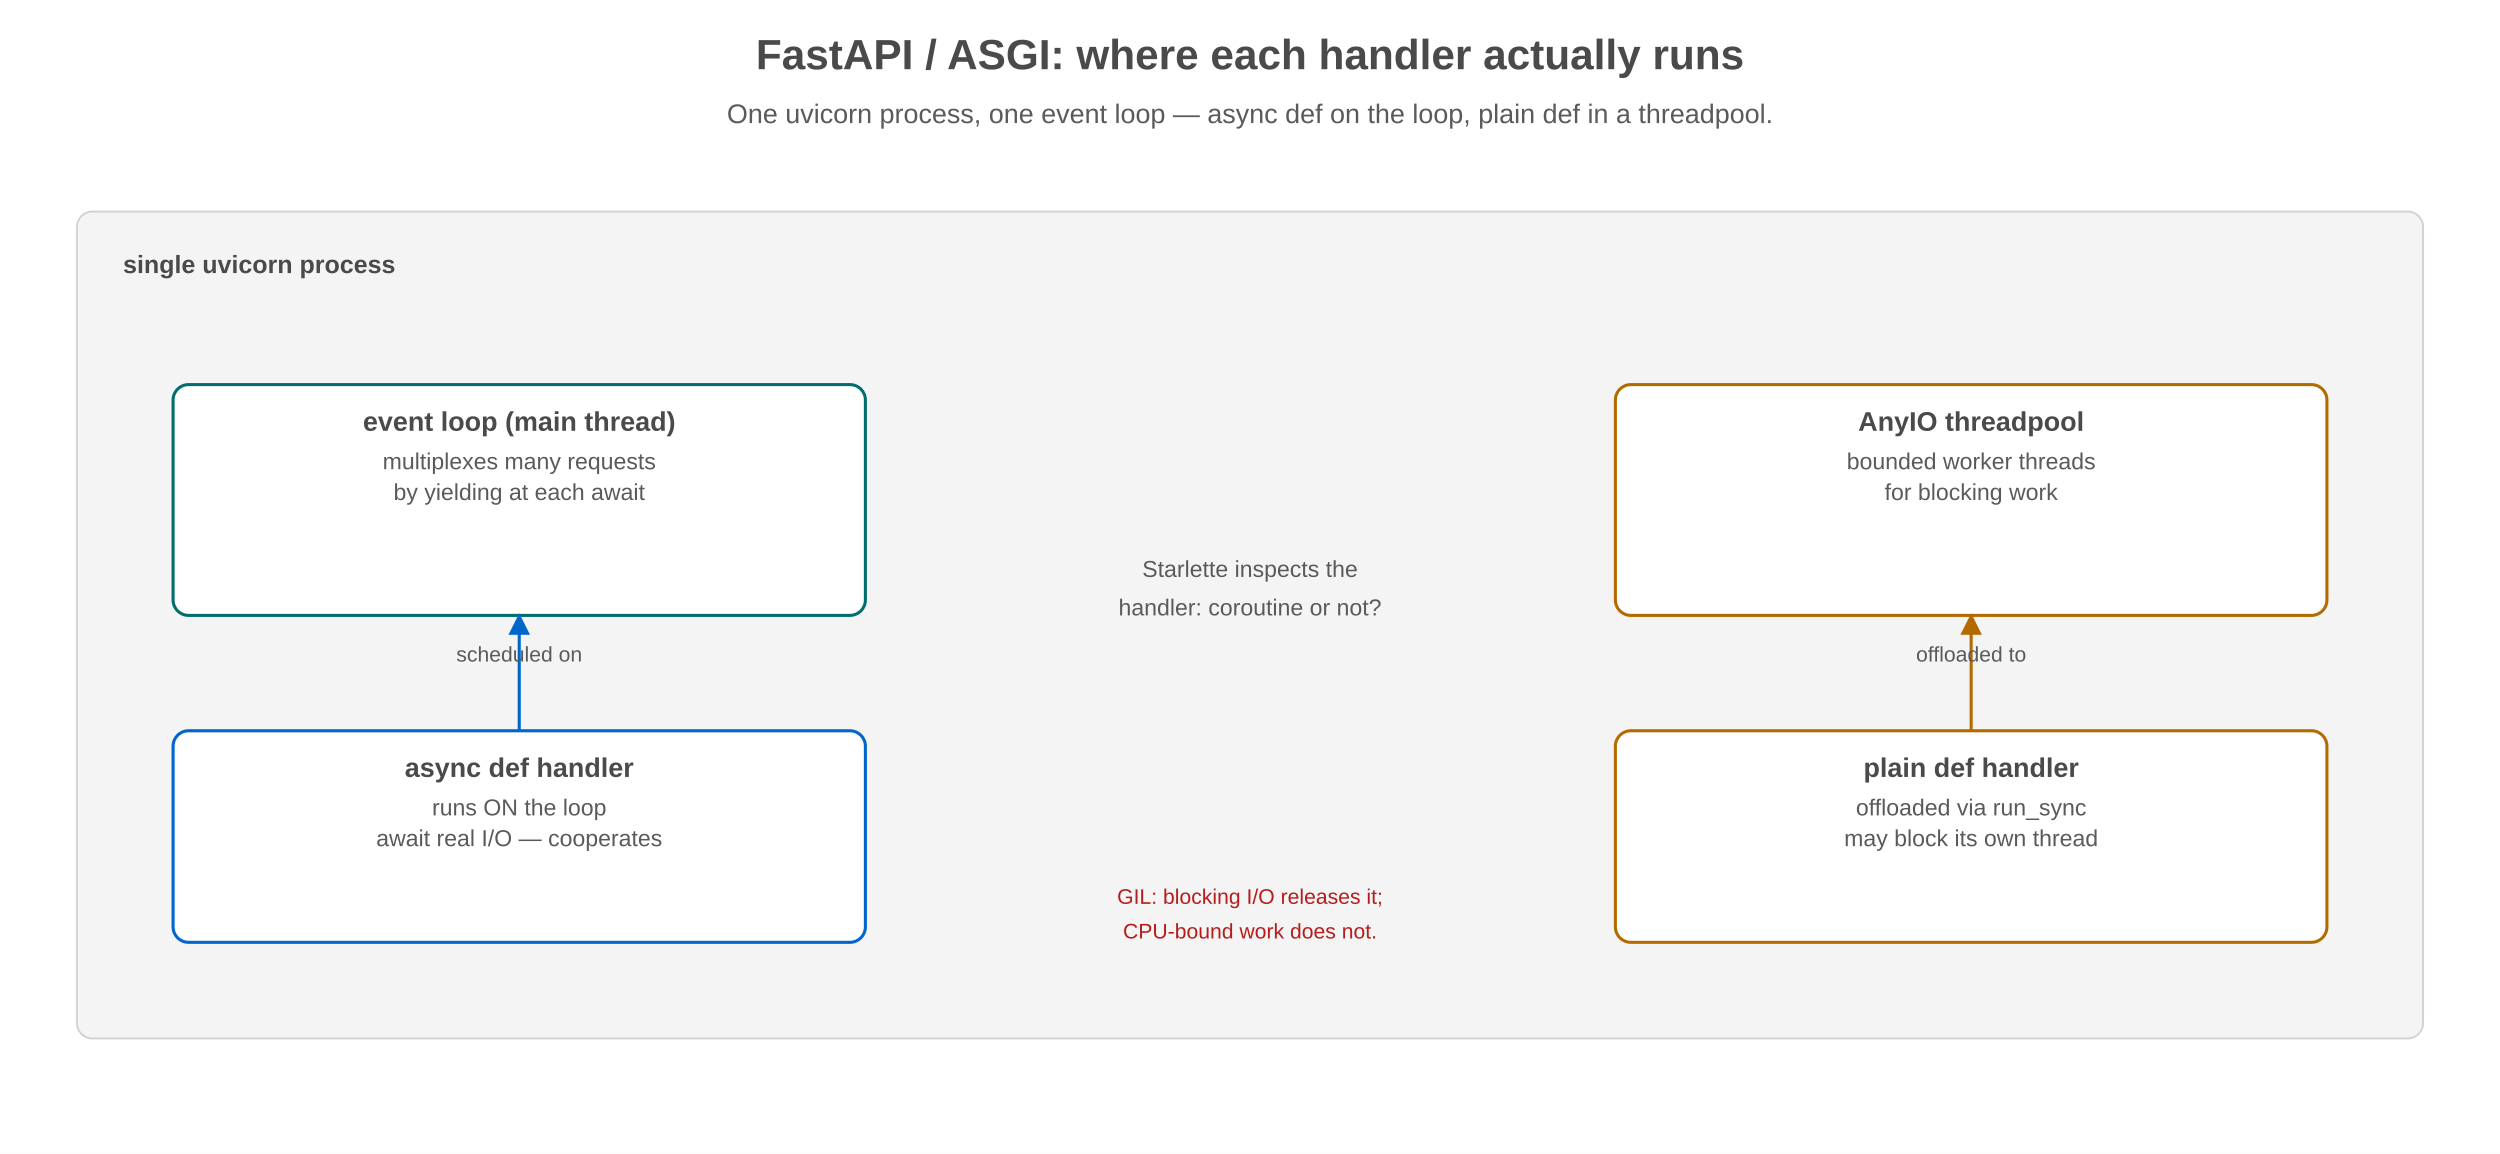
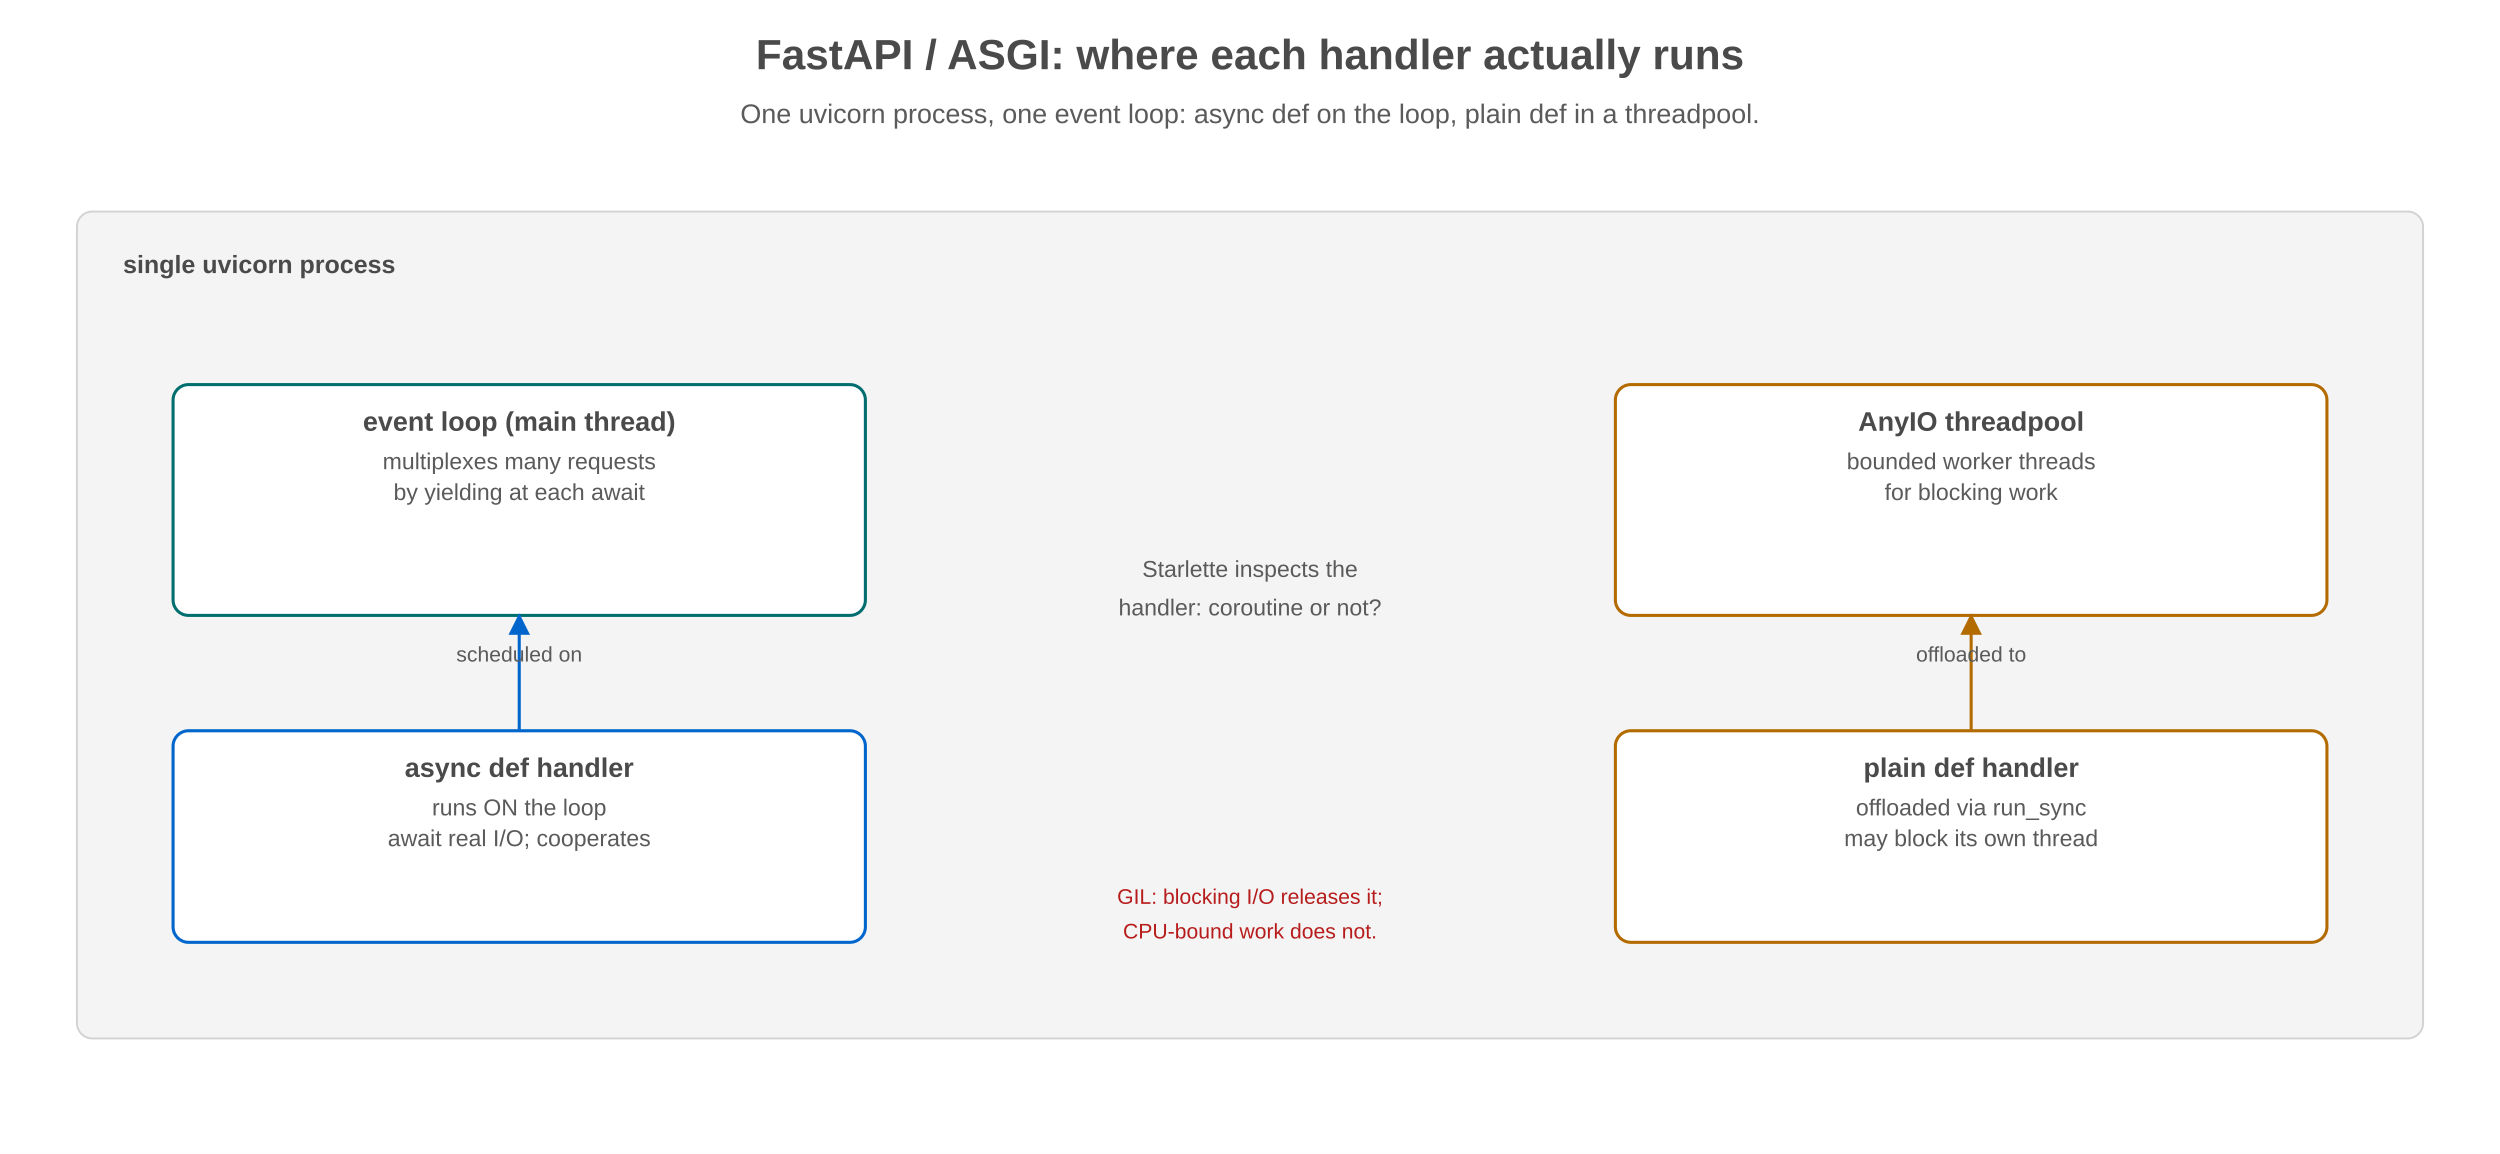
<svg xmlns="http://www.w3.org/2000/svg" viewBox="0 0 1300 600" width="1300" height="600">
  <defs>
    <marker id="_arrow_svc_0" viewBox="0 0 10 10" refX="9" refY="5" markerWidth="7" markerHeight="7" orient="auto-start-reverse">
      <path d="M 0 0 L 10 5 L 0 10 z" fill="#0066CC" />
    </marker>
    <marker id="_arrow_govern_0" viewBox="0 0 10 10" refX="9" refY="5" markerWidth="7" markerHeight="7" orient="auto-start-reverse">
      <path d="M 0 0 L 10 5 L 0 10 z" fill="#B36B00" />
    </marker>
  </defs>
  <rect x="0" y="0" width="1300" height="600" fill="#FFFFFF" />
  <text x="650.0" y="36" font-family="Overpass, Red Hat Text, Arial, sans-serif" font-size="22" font-weight="bold" fill="#4A4A4A" text-anchor="middle">FastAPI / ASGI: where each handler actually runs</text>
-   <text x="650.0" y="64" font-family="Overpass, Red Hat Text, Arial, sans-serif" font-size="14" font-weight="normal" fill="#5A5A5A" text-anchor="middle">One uvicorn process, one event loop — async def on the loop, plain def in a threadpool.</text>
+   <text x="650.0" y="64" font-family="Overpass, Red Hat Text, Arial, sans-serif" font-size="14" font-weight="normal" fill="#5A5A5A" text-anchor="middle">One uvicorn process, one event loop: async def on the loop, plain def in a threadpool.</text>
  <rect x="40" y="110" width="1220" height="430" rx="8" ry="8" fill="#F4F4F4" stroke="#D2D2D2" stroke-width="1" />
  <text x="64" y="142" font-family="Overpass, Red Hat Text, Arial, sans-serif" font-size="13" font-weight="bold" fill="#4A4A4A" text-anchor="start">single uvicorn process</text>
  <rect x="90" y="200" width="360" height="120" rx="8" ry="8" fill="#FFFFFF" stroke="#006E6E" stroke-width="1.6" />
  <text x="270.0" y="224" font-family="Overpass, Red Hat Text, Arial, sans-serif" font-size="14" font-weight="600" fill="#4A4A4A" text-anchor="middle">event loop (main thread)</text>
  <text x="270.0" y="244" font-family="Red Hat Text, Arial, sans-serif" font-size="12" fill="#5A5A5A" text-anchor="middle">multiplexes many requests</text>
  <text x="270.0" y="260" font-family="Red Hat Text, Arial, sans-serif" font-size="12" fill="#5A5A5A" text-anchor="middle">by yielding at each await</text>
  <rect x="90" y="380" width="360" height="110" rx="8" ry="8" fill="#FFFFFF" stroke="#0066CC" stroke-width="1.6" />
  <text x="270.0" y="404" font-family="Overpass, Red Hat Text, Arial, sans-serif" font-size="14" font-weight="600" fill="#4A4A4A" text-anchor="middle">async def handler</text>
  <text x="270.0" y="424" font-family="Red Hat Text, Arial, sans-serif" font-size="12" fill="#5A5A5A" text-anchor="middle">runs ON the loop</text>
-   <text x="270.0" y="440" font-family="Red Hat Text, Arial, sans-serif" font-size="12" fill="#5A5A5A" text-anchor="middle">await real I/O — cooperates</text>
+   <text x="270.0" y="440" font-family="Red Hat Text, Arial, sans-serif" font-size="12" fill="#5A5A5A" text-anchor="middle">await real I/O; cooperates</text>
  <line x1="270" y1="380" x2="270" y2="320" stroke="#0066CC" stroke-width="1.6" marker-end="url(#_arrow_svc_0)" />
  <text x="270.0" y="344.0" font-family="Red Hat Text, Arial, sans-serif" font-size="11" fill="#5A5A5A" text-anchor="middle">scheduled on</text>
  <rect x="840" y="200" width="370" height="120" rx="8" ry="8" fill="#FFFFFF" stroke="#B36B00" stroke-width="1.6" />
  <text x="1025.0" y="224" font-family="Overpass, Red Hat Text, Arial, sans-serif" font-size="14" font-weight="600" fill="#4A4A4A" text-anchor="middle">AnyIO threadpool</text>
  <text x="1025.0" y="244" font-family="Red Hat Text, Arial, sans-serif" font-size="12" fill="#5A5A5A" text-anchor="middle">bounded worker threads</text>
  <text x="1025.0" y="260" font-family="Red Hat Text, Arial, sans-serif" font-size="12" fill="#5A5A5A" text-anchor="middle">for blocking work</text>
  <rect x="840" y="380" width="370" height="110" rx="8" ry="8" fill="#FFFFFF" stroke="#B36B00" stroke-width="1.6" />
  <text x="1025.0" y="404" font-family="Overpass, Red Hat Text, Arial, sans-serif" font-size="14" font-weight="600" fill="#4A4A4A" text-anchor="middle">plain def handler</text>
  <text x="1025.0" y="424" font-family="Red Hat Text, Arial, sans-serif" font-size="12" fill="#5A5A5A" text-anchor="middle">offloaded via run_sync</text>
  <text x="1025.0" y="440" font-family="Red Hat Text, Arial, sans-serif" font-size="12" fill="#5A5A5A" text-anchor="middle">may block its own thread</text>
  <line x1="1025" y1="380" x2="1025" y2="320" stroke="#B36B00" stroke-width="1.6" marker-end="url(#_arrow_govern_0)" />
  <text x="1025.0" y="344.0" font-family="Red Hat Text, Arial, sans-serif" font-size="11" fill="#5A5A5A" text-anchor="middle">offloaded to</text>
  <text x="650" y="300" font-family="Overpass, Red Hat Text, Arial, sans-serif" font-size="12" font-weight="normal" fill="#5A5A5A" text-anchor="middle">Starlette inspects the</text>
  <text x="650" y="320" font-family="Overpass, Red Hat Text, Arial, sans-serif" font-size="12" font-weight="normal" fill="#5A5A5A" text-anchor="middle">handler: coroutine or not?</text>
  <text x="650" y="470" font-family="Overpass, Red Hat Text, Arial, sans-serif" font-size="11" font-weight="normal" fill="#B71C1C" text-anchor="middle">GIL: blocking I/O releases it;</text>
  <text x="650" y="488" font-family="Overpass, Red Hat Text, Arial, sans-serif" font-size="11" font-weight="normal" fill="#B71C1C" text-anchor="middle">CPU-bound work does not.</text>
</svg>
